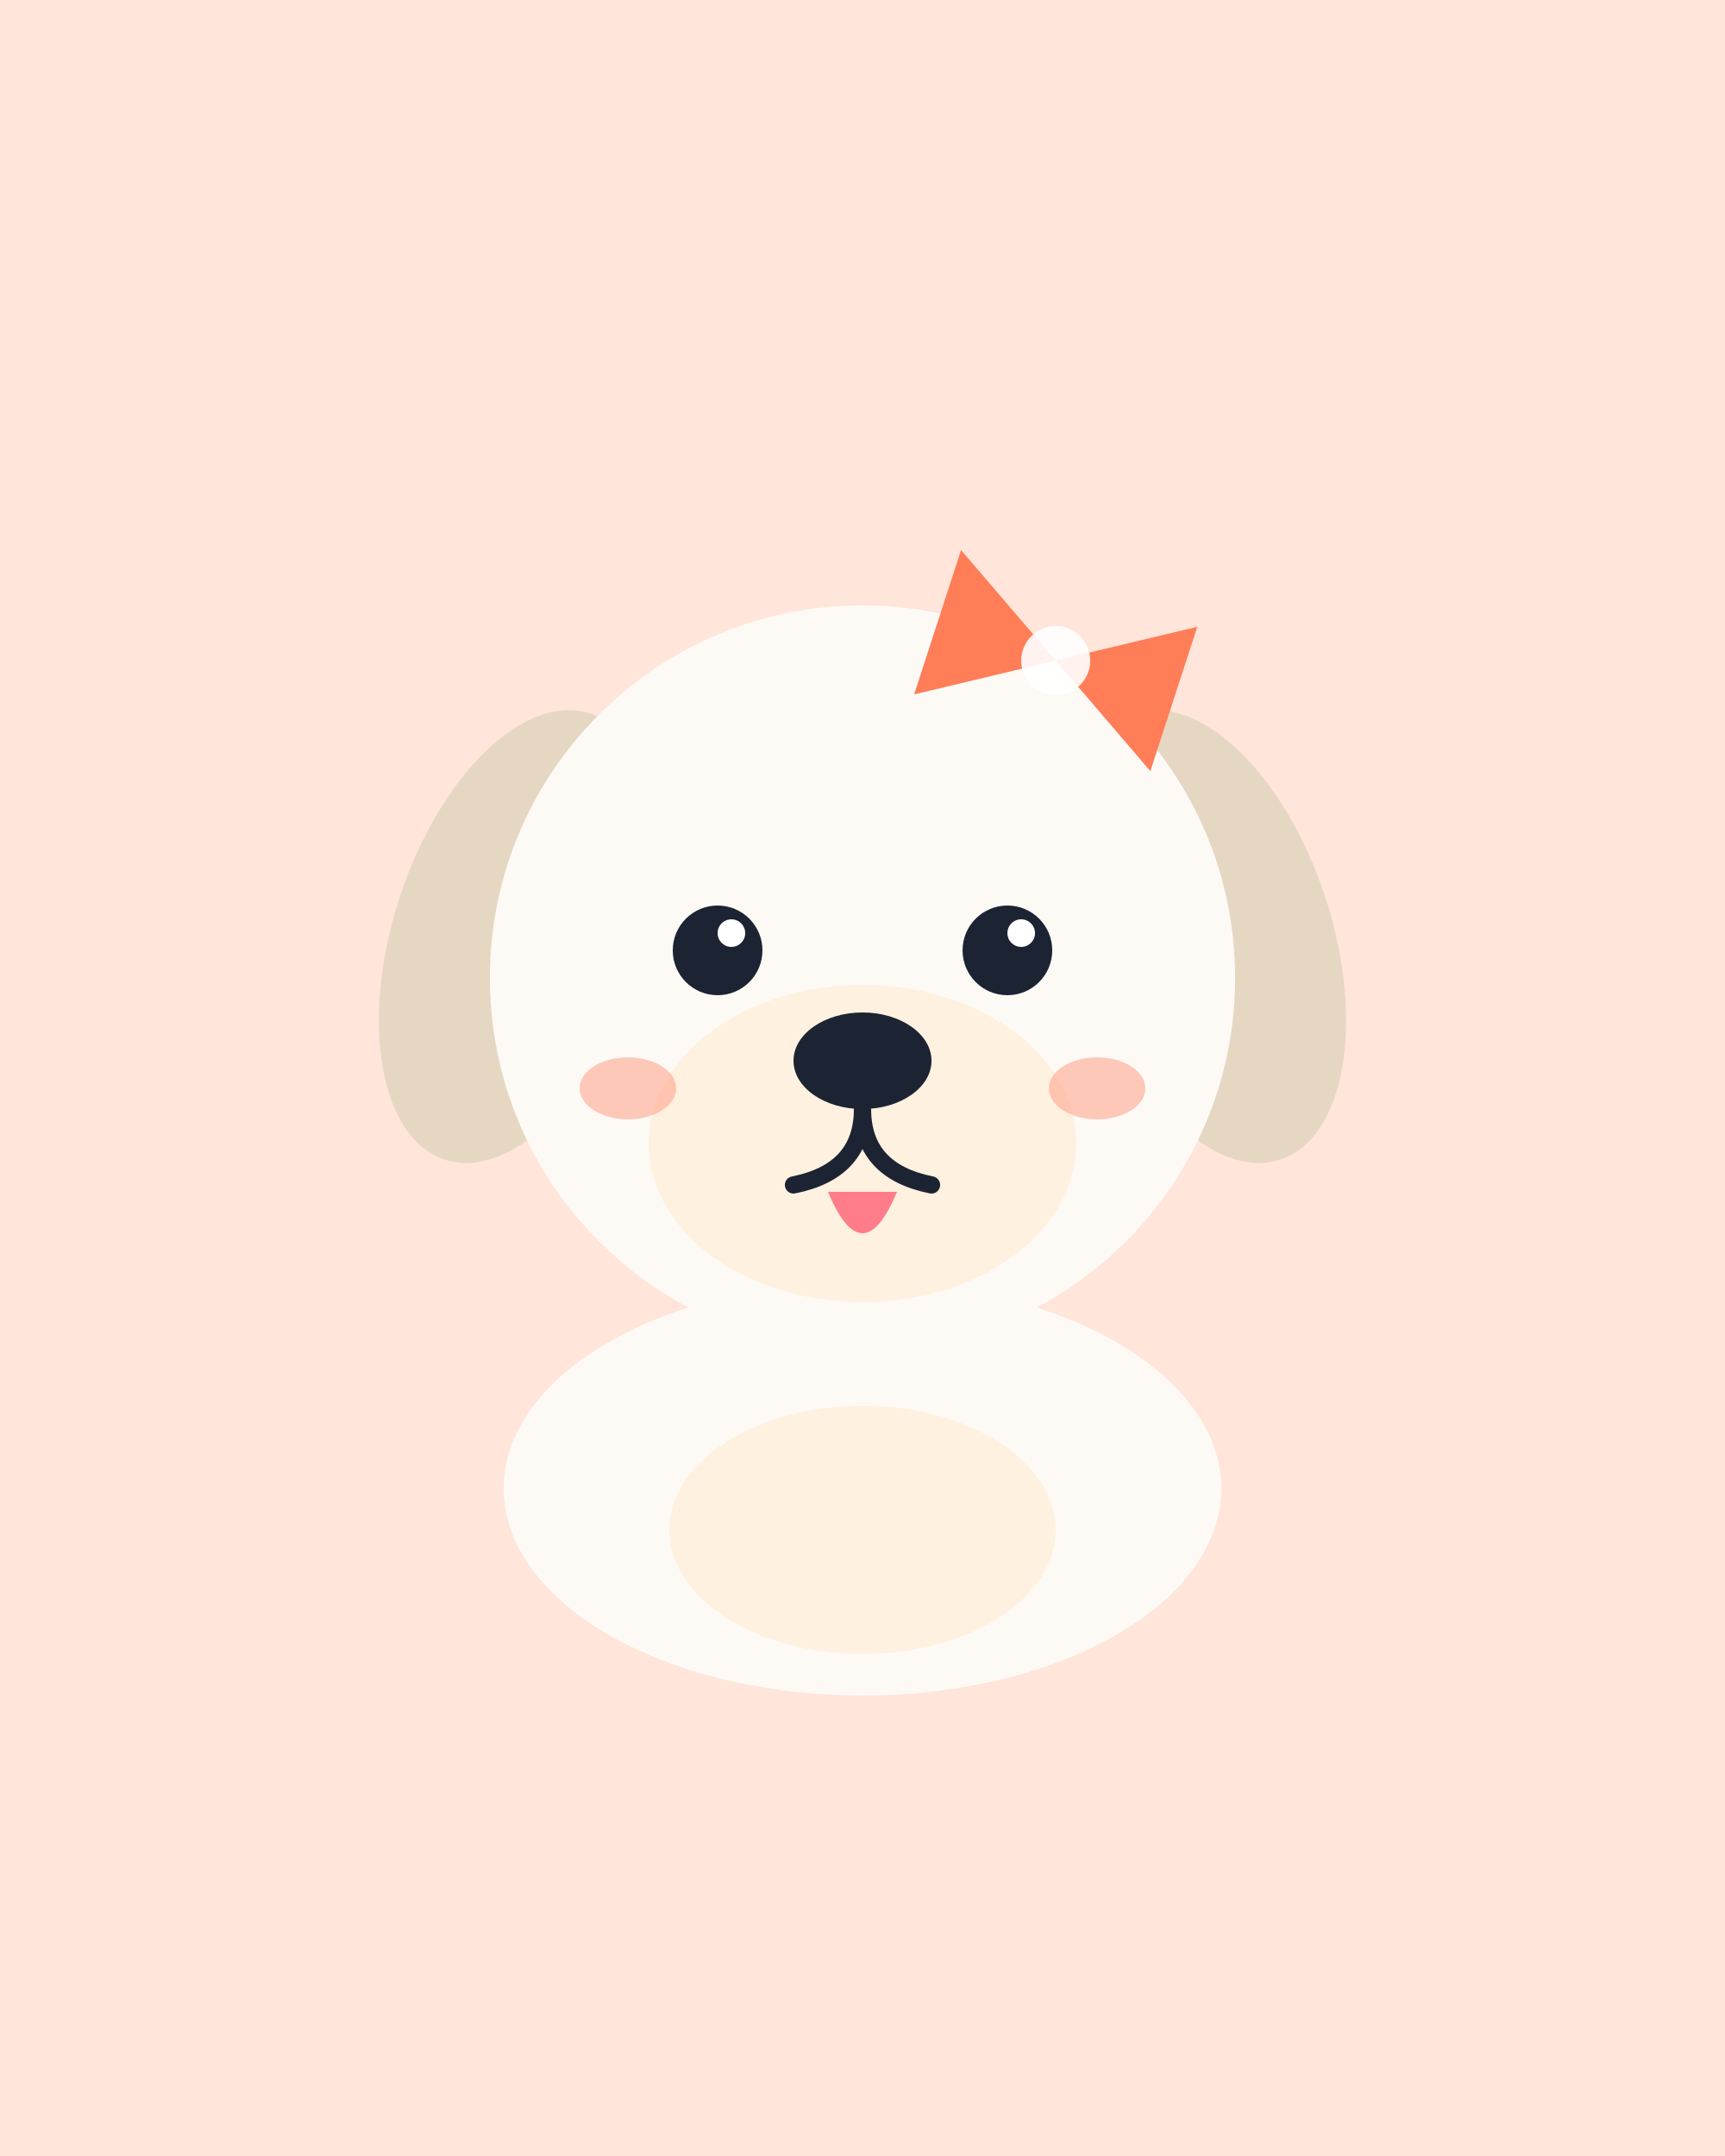
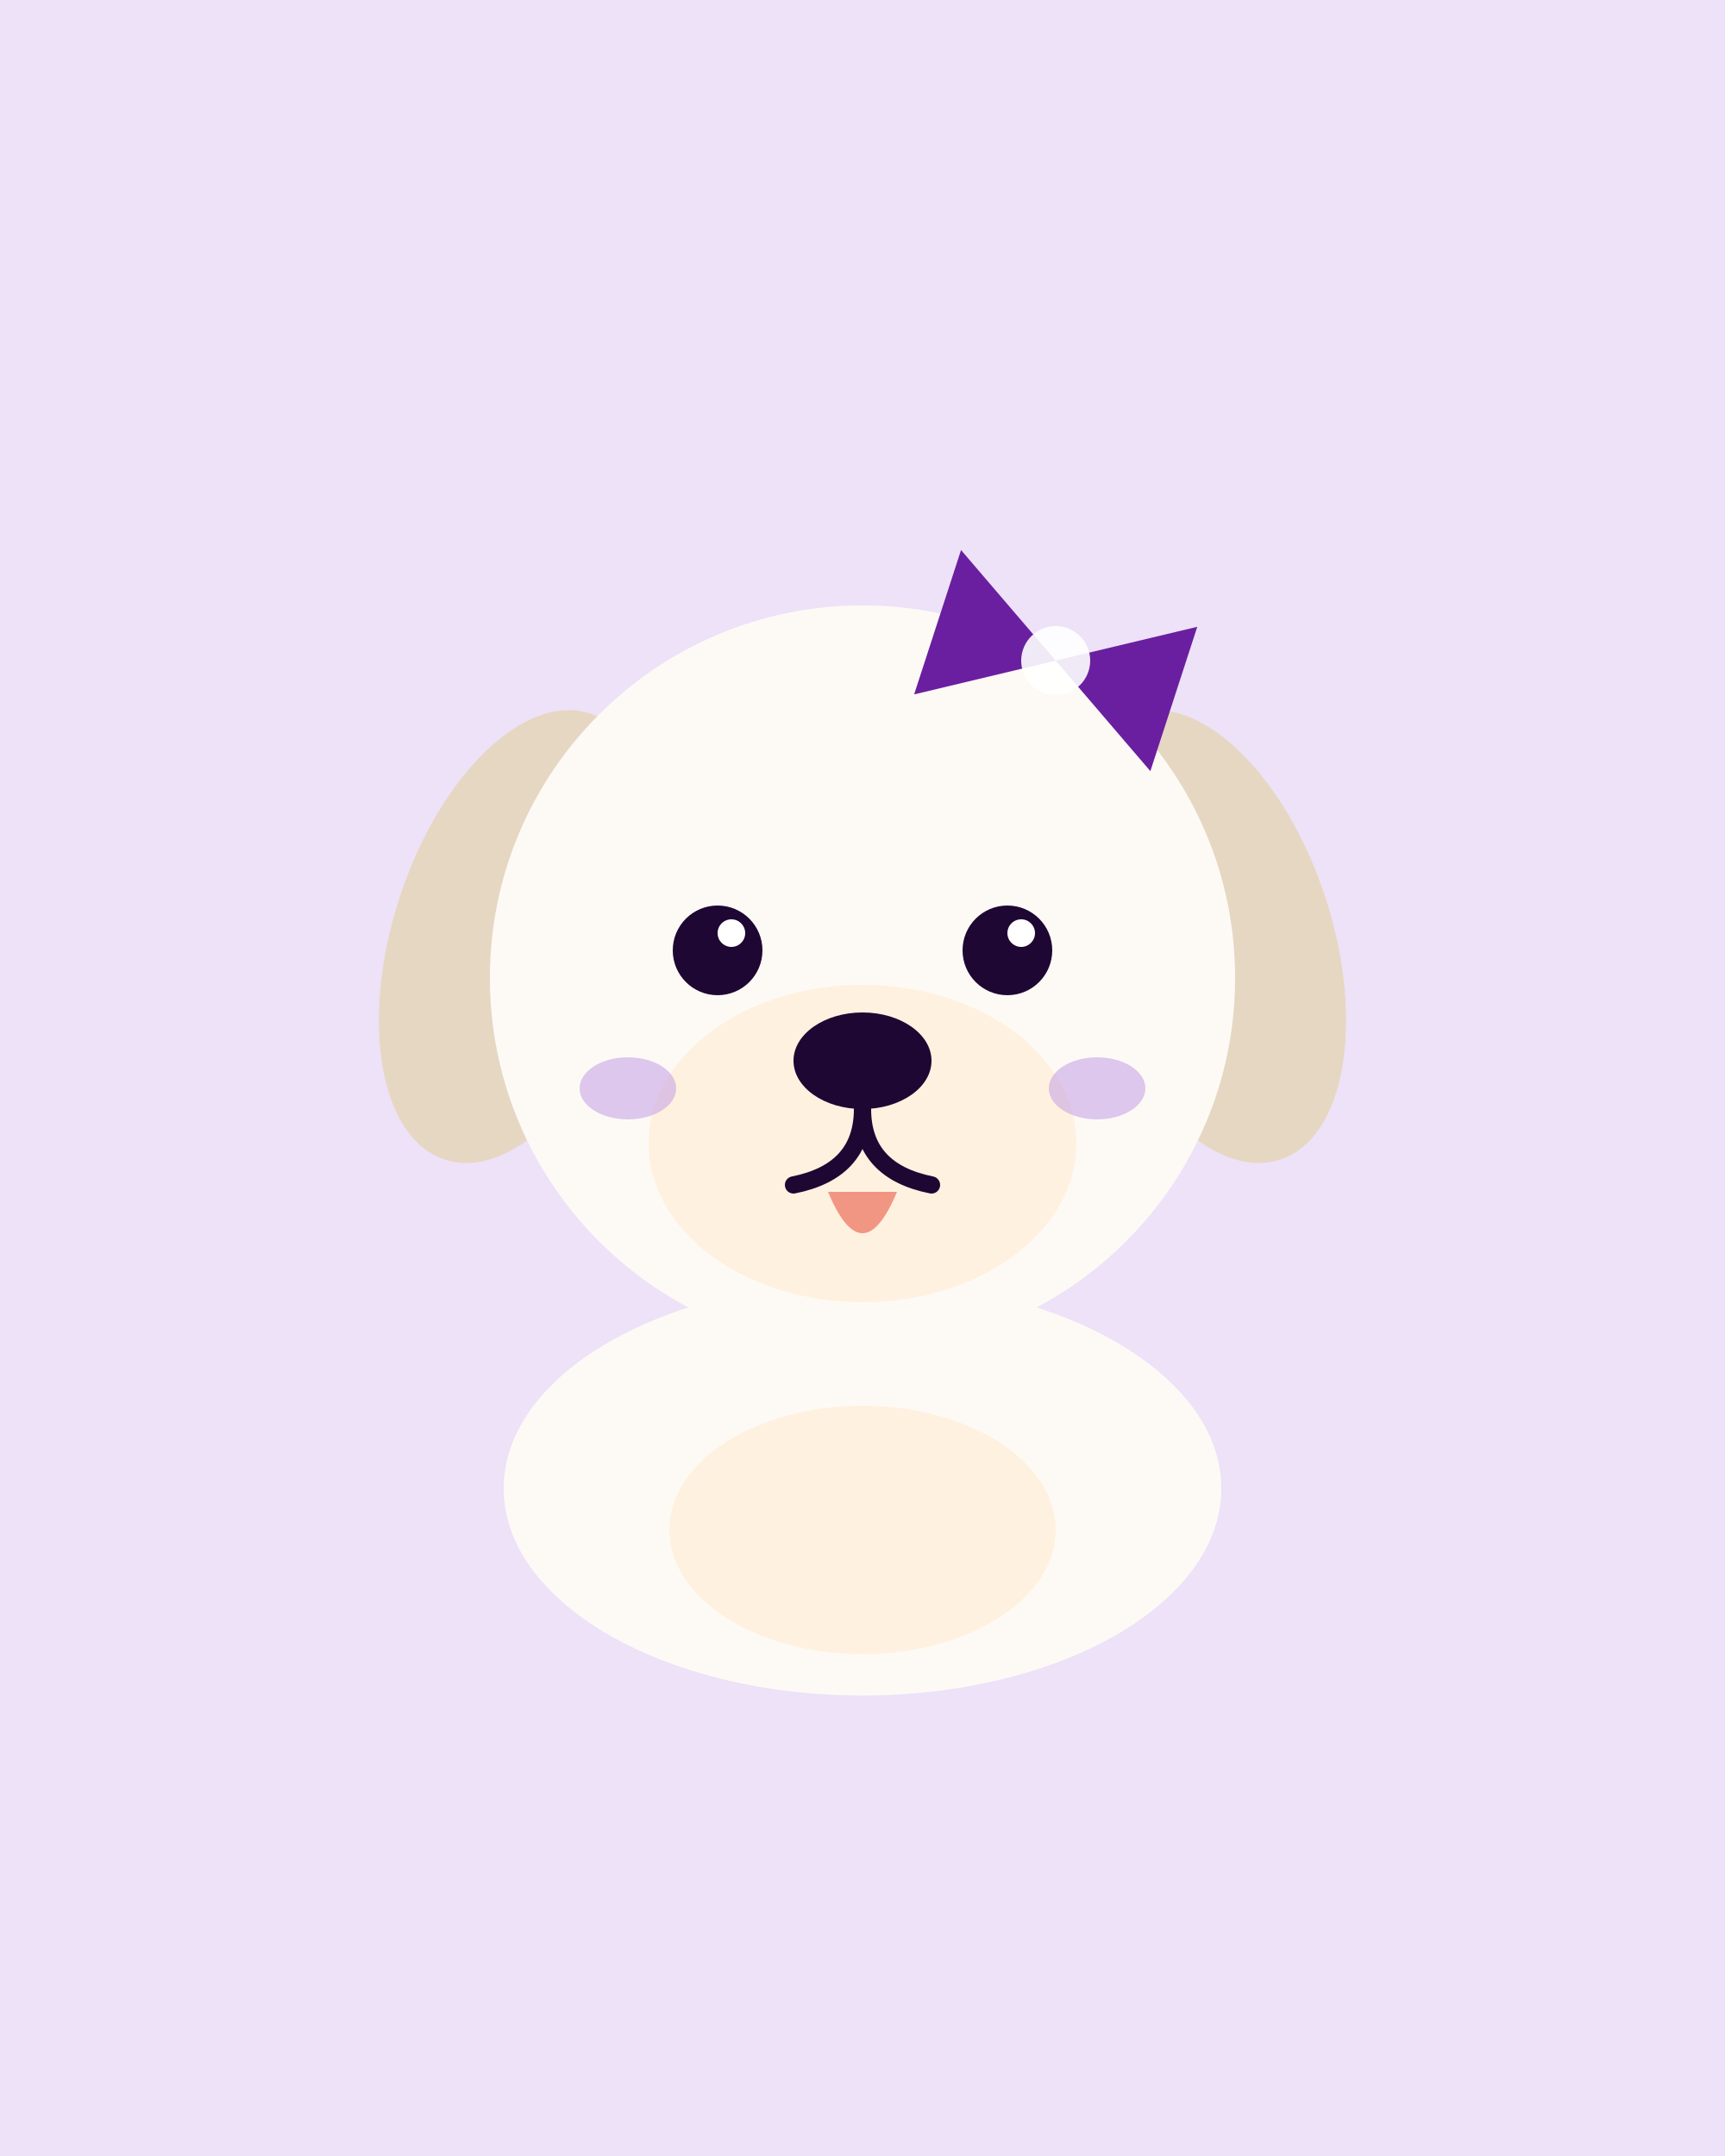
<svg xmlns="http://www.w3.org/2000/svg" viewBox="0 0 400 500">
-   <rect width="400" height="500" fill="#ffe5da" />
+   <rect width="400" height="500" fill="#EDE2F7" />
  <g transform="translate(40 70) scale(1.6)">
    <ellipse cx="100" cy="172" rx="52" ry="30" fill="#fdfaf6" />
    <ellipse cx="100" cy="178" rx="28" ry="18" fill="#fff1df" />
    <ellipse cx="50" cy="92" rx="18" ry="34" fill="#e6d7c3" transform="rotate(18 50 92)" />
    <ellipse cx="150" cy="92" rx="18" ry="34" fill="#e6d7c3" transform="rotate(-18 150 92)" />
    <circle cx="100" cy="98" r="54" fill="#fdfaf6" />
    <ellipse cx="100" cy="122" rx="31" ry="23" fill="#fff1df" />
-     <circle cx="79" cy="94" r="6.5" fill="#1c2433" />
-     <circle cx="121" cy="94" r="6.5" fill="#1c2433" />
+     <circle cx="79" cy="94" r="6.5" fill="#1E0733" />
+     <circle cx="121" cy="94" r="6.5" fill="#1E0733" />
    <circle cx="81" cy="91.5" r="2" fill="#fff" />
    <circle cx="123" cy="91.5" r="2" fill="#fff" />
-     <ellipse cx="66" cy="114" rx="7" ry="4.5" fill="#ff9f86" opacity=".55" />
-     <ellipse cx="134" cy="114" rx="7" ry="4.5" fill="#ff9f86" opacity=".55" />
-     <ellipse cx="100" cy="110" rx="10" ry="7" fill="#1c2433" />
-     <path d="M100 117 Q100 126 90 128 M100 117 Q100 126 110 128" stroke="#1c2433" stroke-width="2.5" fill="none" stroke-linecap="round" />
-     <path d="M95 129 Q100 141 105 129 Z" fill="#ff7d8a" />
+     <ellipse cx="66" cy="114" rx="7" ry="4.5" fill="#C29DE3" opacity=".55" />
+     <ellipse cx="134" cy="114" rx="7" ry="4.5" fill="#C29DE3" opacity=".55" />
+     <ellipse cx="100" cy="110" rx="10" ry="7" fill="#1E0733" />
+     <path d="M100 117 Q100 126 90 128 M100 117 Q100 126 110 128" stroke="#1E0733" stroke-width="2.5" fill="none" stroke-linecap="round" />
+     <path d="M95 129 Q100 141 105 129 Z" fill="#F29684" />
    <g transform="translate(128 52) rotate(18)">
-       <path d="M0 0 L-18 -11 L-18 11 Z" fill="#ff7d57" />
-       <path d="M0 0 L18 -11 L18 11 Z" fill="#ff7d57" />
+       <path d="M0 0 L-18 -11 L-18 11 Z" fill="#6A1FA0" />
+       <path d="M0 0 L18 -11 L18 11 Z" fill="#6A1FA0" />
      <circle r="5" fill="#fff" opacity=".9" />
    </g>
  </g>
</svg>
